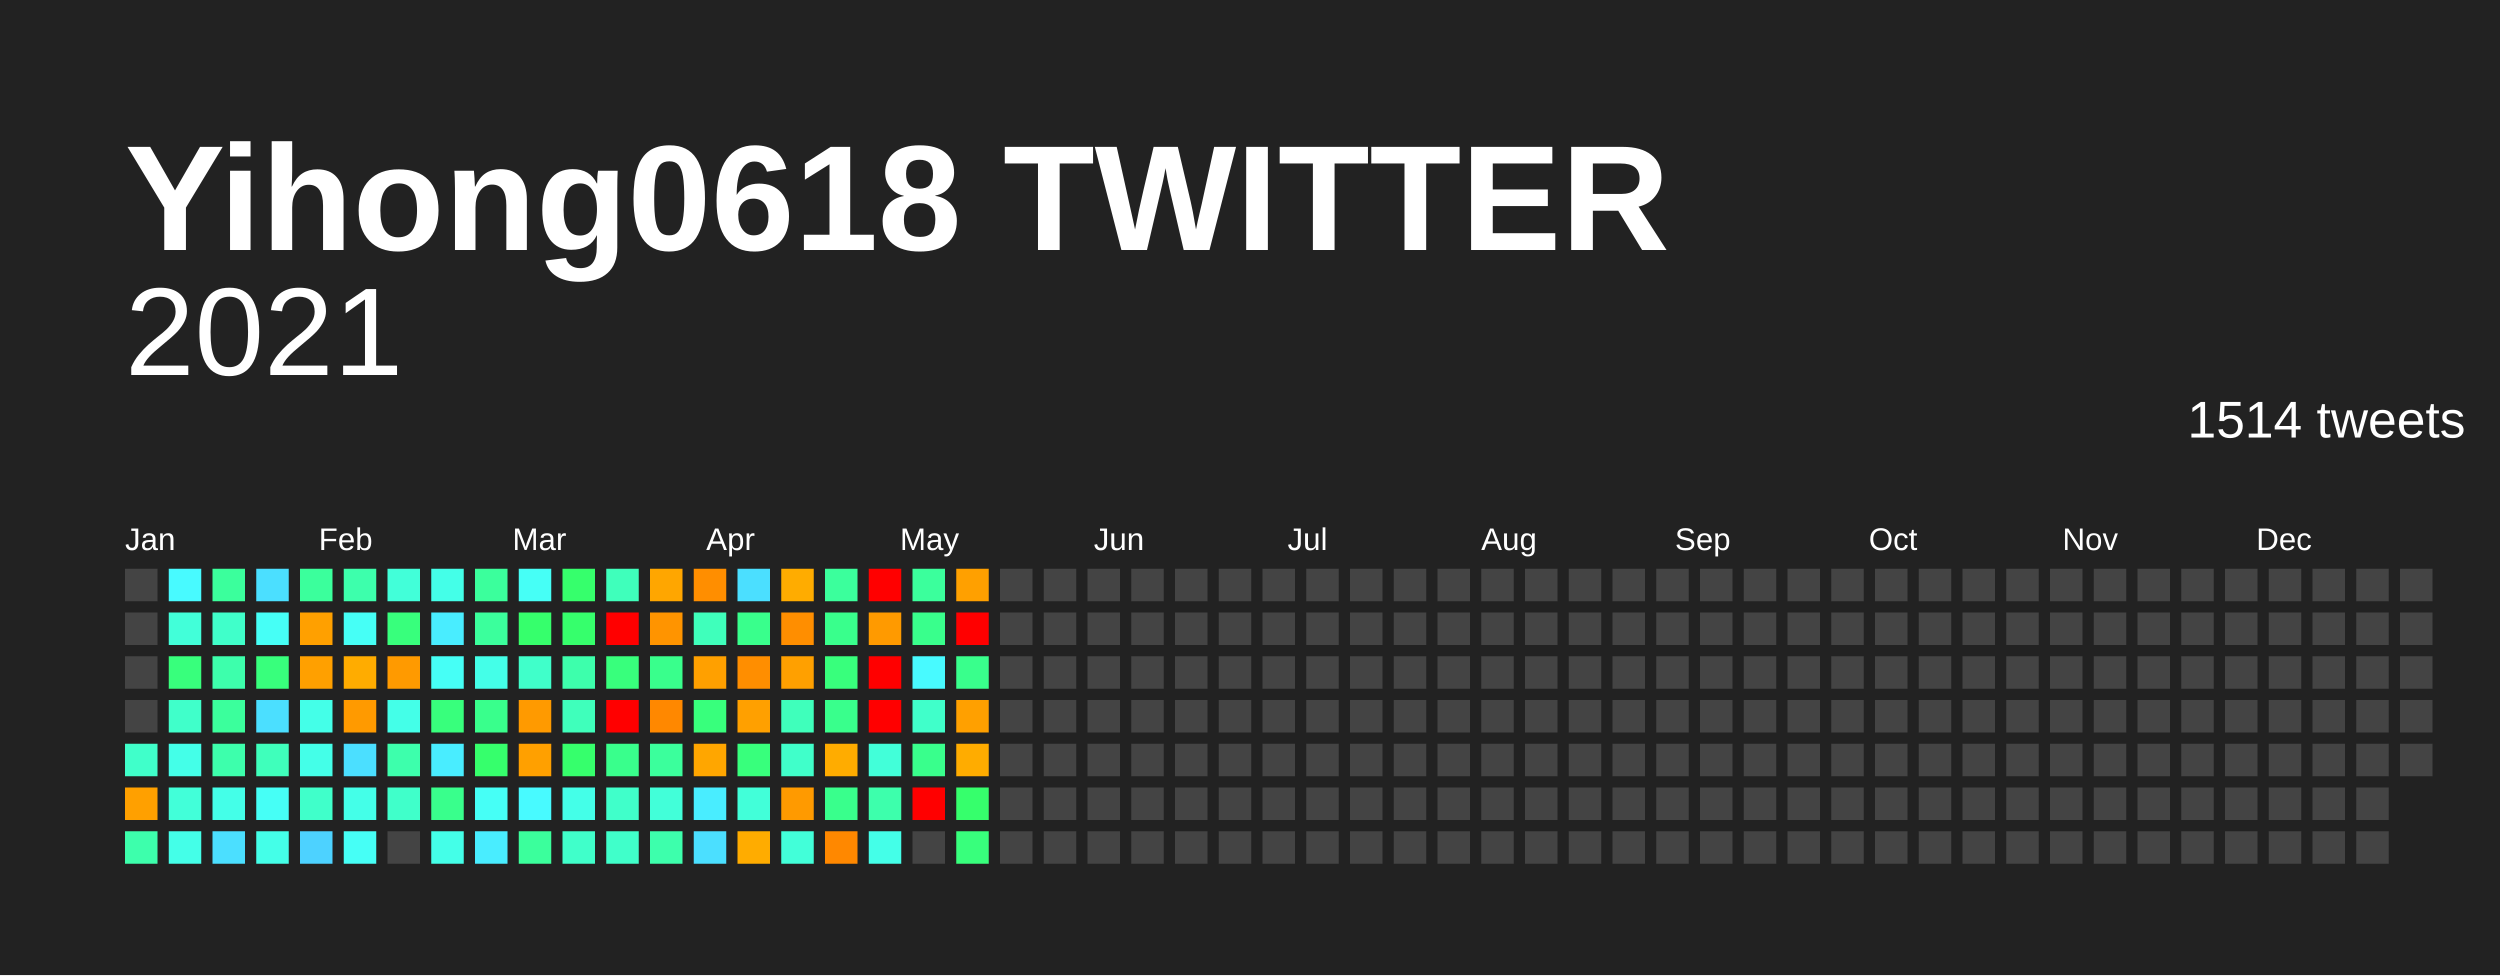
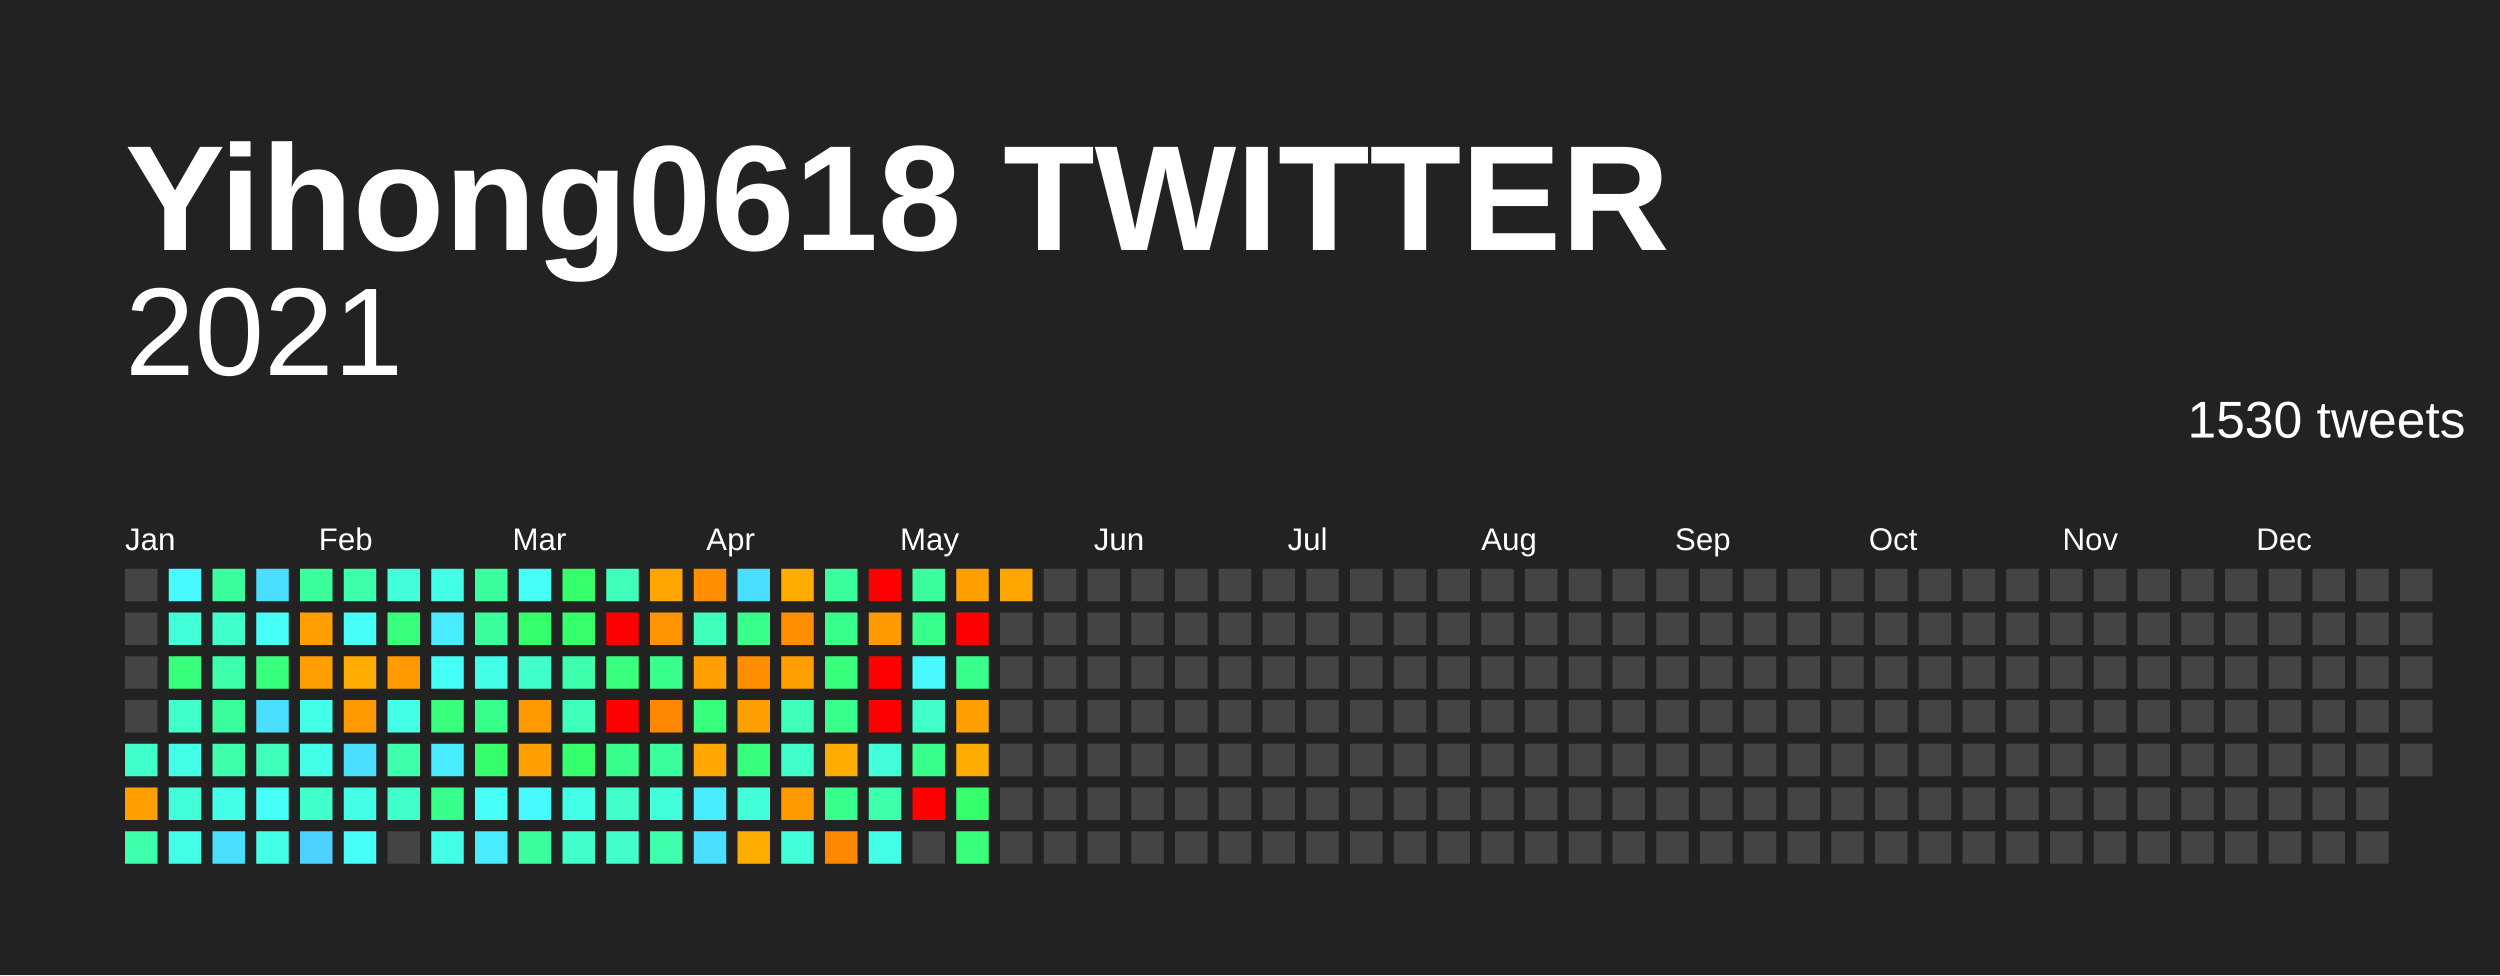
<svg xmlns="http://www.w3.org/2000/svg" baseProfile="full" height="78mm" version="1.1" viewBox="0,0,200,78" width="200mm">
  <defs />
  <rect fill="#222222" height="78" width="200" x="0" y="0" />
  <text fill="#FFFFFF" style="font-size:12px; font-family:Arial; font-weight:bold;" x="10" y="20">Yihong0618 TWITTER</text>
  <text alignment-baseline="hanging" fill="#FFFFFF" style="font-size:10.0px; font-family:Arial;" x="10" y="30">2021</text>
-   <text alignment-baseline="hanging" fill="#FFFFFF" style="font-size:4.125px; font-family:Arial;" x="175" y="35">1514 tweets</text>
+   <text alignment-baseline="hanging" fill="#FFFFFF" style="font-size:4.125px; font-family:Arial;" x="175" y="35">1530 tweets</text>
  <text fill="#FFFFFF" style="font-size:2.5px; font-family:Arial" x="10.0" y="44">Jan</text>
  <text fill="#FFFFFF" style="font-size:2.5px; font-family:Arial" x="25.5" y="44">Feb</text>
  <text fill="#FFFFFF" style="font-size:2.5px; font-family:Arial" x="41.0" y="44">Mar</text>
  <text fill="#FFFFFF" style="font-size:2.5px; font-family:Arial" x="56.5" y="44">Apr</text>
  <text fill="#FFFFFF" style="font-size:2.5px; font-family:Arial" x="72.0" y="44">May</text>
  <text fill="#FFFFFF" style="font-size:2.5px; font-family:Arial" x="87.5" y="44">Jun</text>
  <text fill="#FFFFFF" style="font-size:2.5px; font-family:Arial" x="103.0" y="44">Jul</text>
  <text fill="#FFFFFF" style="font-size:2.5px; font-family:Arial" x="118.5" y="44">Aug</text>
  <text fill="#FFFFFF" style="font-size:2.5px; font-family:Arial" x="134.0" y="44">Sep</text>
  <text fill="#FFFFFF" style="font-size:2.5px; font-family:Arial" x="149.5" y="44">Oct</text>
  <text fill="#FFFFFF" style="font-size:2.5px; font-family:Arial" x="165.0" y="44">Nov</text>
  <text fill="#FFFFFF" style="font-size:2.5px; font-family:Arial" x="180.5" y="44">Dec</text>
  <rect fill="#444444" height="2.6" width="2.6" x="10.0" y="45.5" />
  <rect fill="#444444" height="2.6" width="2.6" x="10.0" y="49.0" />
  <rect fill="#444444" height="2.6" width="2.6" x="10.0" y="52.5" />
  <rect fill="#444444" height="2.6" width="2.6" x="10.0" y="56.0" />
  <rect fill="#40ffca" height="2.6" width="2.6" x="10.0" y="59.5" />
  <rect fill="#ffa000" height="2.6" width="2.6" x="10.0" y="63.0" />
  <rect fill="#3dffac" height="2.6" width="2.6" x="10.0" y="66.5" />
  <rect fill="#48faff" height="2.6" width="2.6" x="13.5" y="45.5" />
  <rect fill="#42ffd9" height="2.6" width="2.6" x="13.5" y="49.0" />
  <rect fill="#38ff7c" height="2.6" width="2.6" x="13.5" y="52.5" />
  <rect fill="#40ffca" height="2.6" width="2.6" x="13.5" y="56.0" />
  <rect fill="#44ffe8" height="2.6" width="2.6" x="13.5" y="59.5" />
  <rect fill="#42ffd9" height="2.6" width="2.6" x="13.5" y="63.0" />
  <rect fill="#44ffe8" height="2.6" width="2.6" x="13.5" y="66.5" />
  <rect fill="#3bff9c" height="2.6" width="2.6" x="17.0" y="45.5" />
  <rect fill="#40ffca" height="2.6" width="2.6" x="17.0" y="49.0" />
  <rect fill="#3dffac" height="2.6" width="2.6" x="17.0" y="52.5" />
  <rect fill="#3bff9c" height="2.6" width="2.6" x="17.0" y="56.0" />
  <rect fill="#3dffac" height="2.6" width="2.6" x="17.0" y="59.5" />
  <rect fill="#44ffe8" height="2.6" width="2.6" x="17.0" y="63.0" />
  <rect fill="#4bdfff" height="2.6" width="2.6" x="17.0" y="66.5" />
  <rect fill="#4bdfff" height="2.6" width="2.6" x="20.5" y="45.5" />
  <rect fill="#46fff6" height="2.6" width="2.6" x="20.5" y="49.0" />
  <rect fill="#38ff7c" height="2.6" width="2.6" x="20.5" y="52.5" />
  <rect fill="#4bdfff" height="2.6" width="2.6" x="20.5" y="56.0" />
  <rect fill="#3fffbb" height="2.6" width="2.6" x="20.5" y="59.5" />
  <rect fill="#46fff6" height="2.6" width="2.6" x="20.5" y="63.0" />
  <rect fill="#44ffe8" height="2.6" width="2.6" x="20.5" y="66.5" />
  <rect fill="#3bff9c" height="2.6" width="2.6" x="24.0" y="45.5" />
  <rect fill="#ffa000" height="2.6" width="2.6" x="24.0" y="49.0" />
  <rect fill="#ffa000" height="2.6" width="2.6" x="24.0" y="52.5" />
  <rect fill="#44ffe8" height="2.6" width="2.6" x="24.0" y="56.0" />
  <rect fill="#44ffe8" height="2.6" width="2.6" x="24.0" y="59.5" />
  <rect fill="#40ffca" height="2.6" width="2.6" x="24.0" y="63.0" />
  <rect fill="#4dd2ff" height="2.6" width="2.6" x="24.0" y="66.5" />
  <rect fill="#3dffac" height="2.6" width="2.6" x="27.5" y="45.5" />
  <rect fill="#46fff6" height="2.6" width="2.6" x="27.5" y="49.0" />
  <rect fill="#ffac00" height="2.6" width="2.6" x="27.5" y="52.5" />
  <rect fill="#ff9a00" height="2.6" width="2.6" x="27.5" y="56.0" />
  <rect fill="#4bdfff" height="2.6" width="2.6" x="27.5" y="59.5" />
  <rect fill="#44ffe8" height="2.6" width="2.6" x="27.5" y="63.0" />
  <rect fill="#46fff6" height="2.6" width="2.6" x="27.5" y="66.5" />
  <rect fill="#42ffd9" height="2.6" width="2.6" x="31.0" y="45.5" />
  <rect fill="#38ff7c" height="2.6" width="2.6" x="31.0" y="49.0" />
  <rect fill="#ff9a00" height="2.6" width="2.6" x="31.0" y="52.5" />
  <rect fill="#44ffe8" height="2.6" width="2.6" x="31.0" y="56.0" />
  <rect fill="#3dffac" height="2.6" width="2.6" x="31.0" y="59.5" />
  <rect fill="#40ffca" height="2.6" width="2.6" x="31.0" y="63.0" />
  <rect fill="#444444" height="2.6" width="2.6" x="31.0" y="66.5" />
  <rect fill="#44ffe8" height="2.6" width="2.6" x="34.5" y="45.5" />
  <rect fill="#49edff" height="2.6" width="2.6" x="34.5" y="49.0" />
  <rect fill="#46fff6" height="2.6" width="2.6" x="34.5" y="52.5" />
  <rect fill="#38ff7c" height="2.6" width="2.6" x="34.5" y="56.0" />
  <rect fill="#49edff" height="2.6" width="2.6" x="34.5" y="59.5" />
  <rect fill="#39ff8c" height="2.6" width="2.6" x="34.5" y="63.0" />
  <rect fill="#44ffe8" height="2.6" width="2.6" x="34.5" y="66.5" />
  <rect fill="#3bff9c" height="2.6" width="2.6" x="38.0" y="45.5" />
  <rect fill="#3bff9c" height="2.6" width="2.6" x="38.0" y="49.0" />
  <rect fill="#44ffe8" height="2.6" width="2.6" x="38.0" y="52.5" />
  <rect fill="#39ff8c" height="2.6" width="2.6" x="38.0" y="56.0" />
  <rect fill="#36ff6c" height="2.6" width="2.6" x="38.0" y="59.5" />
  <rect fill="#46fff6" height="2.6" width="2.6" x="38.0" y="63.0" />
  <rect fill="#49edff" height="2.6" width="2.6" x="38.0" y="66.5" />
  <rect fill="#46fff6" height="2.6" width="2.6" x="41.5" y="45.5" />
  <rect fill="#36ff6c" height="2.6" width="2.6" x="41.5" y="49.0" />
  <rect fill="#40ffca" height="2.6" width="2.6" x="41.5" y="52.5" />
  <rect fill="#ff9a00" height="2.6" width="2.6" x="41.5" y="56.0" />
  <rect fill="#ffa000" height="2.6" width="2.6" x="41.5" y="59.5" />
  <rect fill="#48faff" height="2.6" width="2.6" x="41.5" y="63.0" />
  <rect fill="#3bff9c" height="2.6" width="2.6" x="41.5" y="66.5" />
  <rect fill="#36ff6c" height="2.6" width="2.6" x="45.0" y="45.5" />
  <rect fill="#36ff6c" height="2.6" width="2.6" x="45.0" y="49.0" />
  <rect fill="#3dffac" height="2.6" width="2.6" x="45.0" y="52.5" />
  <rect fill="#3fffbb" height="2.6" width="2.6" x="45.0" y="56.0" />
  <rect fill="#36ff6c" height="2.6" width="2.6" x="45.0" y="59.5" />
  <rect fill="#44ffe8" height="2.6" width="2.6" x="45.0" y="63.0" />
  <rect fill="#40ffca" height="2.6" width="2.6" x="45.0" y="66.5" />
  <rect fill="#3fffbb" height="2.6" width="2.6" x="48.5" y="45.5" />
  <rect fill="red" height="2.6" width="2.6" x="48.5" y="49.0" />
  <rect fill="#38ff7c" height="2.6" width="2.6" x="48.5" y="52.5" />
  <rect fill="red" height="2.6" width="2.6" x="48.5" y="56.0" />
  <rect fill="#39ff8c" height="2.6" width="2.6" x="48.5" y="59.5" />
  <rect fill="#40ffca" height="2.6" width="2.6" x="48.5" y="63.0" />
  <rect fill="#40ffca" height="2.6" width="2.6" x="48.5" y="66.5" />
  <rect fill="#ffa600" height="2.6" width="2.6" x="52.0" y="45.5" />
  <rect fill="#ff9400" height="2.6" width="2.6" x="52.0" y="49.0" />
  <rect fill="#39ff8c" height="2.6" width="2.6" x="52.0" y="52.5" />
  <rect fill="#ff8800" height="2.6" width="2.6" x="52.0" y="56.0" />
  <rect fill="#3bff9c" height="2.6" width="2.6" x="52.0" y="59.5" />
  <rect fill="#42ffd9" height="2.6" width="2.6" x="52.0" y="63.0" />
  <rect fill="#3dffac" height="2.6" width="2.6" x="52.0" y="66.5" />
  <rect fill="#ff8e00" height="2.6" width="2.6" x="55.5" y="45.5" />
  <rect fill="#3fffbb" height="2.6" width="2.6" x="55.5" y="49.0" />
  <rect fill="#ffa000" height="2.6" width="2.6" x="55.5" y="52.5" />
  <rect fill="#38ff7c" height="2.6" width="2.6" x="55.5" y="56.0" />
  <rect fill="#ffa600" height="2.6" width="2.6" x="55.5" y="59.5" />
  <rect fill="#49edff" height="2.6" width="2.6" x="55.5" y="63.0" />
  <rect fill="#4bdfff" height="2.6" width="2.6" x="55.5" y="66.5" />
  <rect fill="#4bdfff" height="2.6" width="2.6" x="59.0" y="45.5" />
  <rect fill="#39ff8c" height="2.6" width="2.6" x="59.0" y="49.0" />
  <rect fill="#ff8e00" height="2.6" width="2.6" x="59.0" y="52.5" />
  <rect fill="#ffa000" height="2.6" width="2.6" x="59.0" y="56.0" />
  <rect fill="#38ff7c" height="2.6" width="2.6" x="59.0" y="59.5" />
  <rect fill="#42ffd9" height="2.6" width="2.6" x="59.0" y="63.0" />
  <rect fill="#ffac00" height="2.6" width="2.6" x="59.0" y="66.5" />
  <rect fill="#ffac00" height="2.6" width="2.6" x="62.5" y="45.5" />
  <rect fill="#ff8e00" height="2.6" width="2.6" x="62.5" y="49.0" />
  <rect fill="#ffa000" height="2.6" width="2.6" x="62.5" y="52.5" />
  <rect fill="#3fffbb" height="2.6" width="2.6" x="62.5" y="56.0" />
  <rect fill="#40ffca" height="2.6" width="2.6" x="62.5" y="59.5" />
  <rect fill="#ff9a00" height="2.6" width="2.6" x="62.5" y="63.0" />
  <rect fill="#42ffd9" height="2.6" width="2.6" x="62.5" y="66.5" />
  <rect fill="#3bff9c" height="2.6" width="2.6" x="66.0" y="45.5" />
  <rect fill="#39ff8c" height="2.6" width="2.6" x="66.0" y="49.0" />
  <rect fill="#38ff7c" height="2.6" width="2.6" x="66.0" y="52.5" />
  <rect fill="#39ff8c" height="2.6" width="2.6" x="66.0" y="56.0" />
  <rect fill="#ffac00" height="2.6" width="2.6" x="66.0" y="59.5" />
  <rect fill="#39ff8c" height="2.6" width="2.6" x="66.0" y="63.0" />
  <rect fill="#ff8800" height="2.6" width="2.6" x="66.0" y="66.5" />
  <rect fill="red" height="2.6" width="2.6" x="69.5" y="45.5" />
  <rect fill="#ff9a00" height="2.6" width="2.6" x="69.5" y="49.0" />
  <rect fill="red" height="2.6" width="2.6" x="69.5" y="52.5" />
  <rect fill="red" height="2.6" width="2.6" x="69.5" y="56.0" />
  <rect fill="#42ffd9" height="2.6" width="2.6" x="69.5" y="59.5" />
  <rect fill="#3dffac" height="2.6" width="2.6" x="69.5" y="63.0" />
  <rect fill="#44ffe8" height="2.6" width="2.6" x="69.5" y="66.5" />
  <rect fill="#3bff9c" height="2.6" width="2.6" x="73.0" y="45.5" />
  <rect fill="#39ff8c" height="2.6" width="2.6" x="73.0" y="49.0" />
  <rect fill="#48faff" height="2.6" width="2.6" x="73.0" y="52.5" />
  <rect fill="#40ffca" height="2.6" width="2.6" x="73.0" y="56.0" />
  <rect fill="#39ff8c" height="2.6" width="2.6" x="73.0" y="59.5" />
  <rect fill="red" height="2.6" width="2.6" x="73.0" y="63.0" />
  <rect fill="#444444" height="2.6" width="2.6" x="73.0" y="66.5" />
  <rect fill="#ffa000" height="2.6" width="2.6" x="76.5" y="45.5" />
  <rect fill="red" height="2.6" width="2.6" x="76.5" y="49.0" />
  <rect fill="#39ff8c" height="2.6" width="2.6" x="76.5" y="52.5" />
  <rect fill="#ffa000" height="2.6" width="2.6" x="76.5" y="56.0" />
  <rect fill="#ffac00" height="2.6" width="2.6" x="76.5" y="59.5" />
  <rect fill="#36ff6c" height="2.6" width="2.6" x="76.5" y="63.0" />
  <rect fill="#38ff7c" height="2.6" width="2.6" x="76.5" y="66.5" />
-   <rect fill="#444444" height="2.6" width="2.6" x="80.0" y="45.5" />
+   <rect fill="#ffa600" height="2.6" width="2.6" x="80.0" y="45.5" />
  <rect fill="#444444" height="2.6" width="2.6" x="80.0" y="49.0" />
  <rect fill="#444444" height="2.6" width="2.6" x="80.0" y="52.5" />
  <rect fill="#444444" height="2.6" width="2.6" x="80.0" y="56.0" />
  <rect fill="#444444" height="2.6" width="2.6" x="80.0" y="59.5" />
  <rect fill="#444444" height="2.6" width="2.6" x="80.0" y="63.0" />
  <rect fill="#444444" height="2.6" width="2.6" x="80.0" y="66.5" />
  <rect fill="#444444" height="2.6" width="2.6" x="83.5" y="45.5" />
  <rect fill="#444444" height="2.6" width="2.6" x="83.5" y="49.0" />
  <rect fill="#444444" height="2.6" width="2.6" x="83.5" y="52.5" />
  <rect fill="#444444" height="2.6" width="2.6" x="83.5" y="56.0" />
  <rect fill="#444444" height="2.6" width="2.6" x="83.5" y="59.5" />
  <rect fill="#444444" height="2.6" width="2.6" x="83.5" y="63.0" />
  <rect fill="#444444" height="2.6" width="2.6" x="83.5" y="66.5" />
  <rect fill="#444444" height="2.6" width="2.6" x="87.0" y="45.5" />
  <rect fill="#444444" height="2.6" width="2.6" x="87.0" y="49.0" />
  <rect fill="#444444" height="2.6" width="2.6" x="87.0" y="52.5" />
  <rect fill="#444444" height="2.6" width="2.6" x="87.0" y="56.0" />
  <rect fill="#444444" height="2.6" width="2.6" x="87.0" y="59.5" />
  <rect fill="#444444" height="2.6" width="2.6" x="87.0" y="63.0" />
  <rect fill="#444444" height="2.6" width="2.6" x="87.0" y="66.5" />
  <rect fill="#444444" height="2.6" width="2.6" x="90.5" y="45.5" />
  <rect fill="#444444" height="2.6" width="2.6" x="90.5" y="49.0" />
  <rect fill="#444444" height="2.6" width="2.6" x="90.5" y="52.5" />
  <rect fill="#444444" height="2.6" width="2.6" x="90.5" y="56.0" />
  <rect fill="#444444" height="2.6" width="2.6" x="90.5" y="59.5" />
  <rect fill="#444444" height="2.6" width="2.6" x="90.5" y="63.0" />
  <rect fill="#444444" height="2.6" width="2.6" x="90.5" y="66.5" />
  <rect fill="#444444" height="2.6" width="2.6" x="94.0" y="45.5" />
  <rect fill="#444444" height="2.6" width="2.6" x="94.0" y="49.0" />
  <rect fill="#444444" height="2.6" width="2.6" x="94.0" y="52.5" />
  <rect fill="#444444" height="2.6" width="2.6" x="94.0" y="56.0" />
  <rect fill="#444444" height="2.6" width="2.6" x="94.0" y="59.5" />
  <rect fill="#444444" height="2.6" width="2.6" x="94.0" y="63.0" />
  <rect fill="#444444" height="2.6" width="2.6" x="94.0" y="66.5" />
  <rect fill="#444444" height="2.6" width="2.6" x="97.5" y="45.5" />
  <rect fill="#444444" height="2.6" width="2.6" x="97.5" y="49.0" />
  <rect fill="#444444" height="2.6" width="2.6" x="97.5" y="52.5" />
  <rect fill="#444444" height="2.6" width="2.6" x="97.5" y="56.0" />
  <rect fill="#444444" height="2.6" width="2.6" x="97.5" y="59.5" />
  <rect fill="#444444" height="2.6" width="2.6" x="97.5" y="63.0" />
  <rect fill="#444444" height="2.6" width="2.6" x="97.5" y="66.5" />
  <rect fill="#444444" height="2.6" width="2.6" x="101.0" y="45.5" />
  <rect fill="#444444" height="2.6" width="2.6" x="101.0" y="49.0" />
  <rect fill="#444444" height="2.6" width="2.6" x="101.0" y="52.5" />
  <rect fill="#444444" height="2.6" width="2.6" x="101.0" y="56.0" />
  <rect fill="#444444" height="2.6" width="2.6" x="101.0" y="59.5" />
  <rect fill="#444444" height="2.6" width="2.6" x="101.0" y="63.0" />
  <rect fill="#444444" height="2.6" width="2.6" x="101.0" y="66.5" />
  <rect fill="#444444" height="2.6" width="2.6" x="104.5" y="45.5" />
  <rect fill="#444444" height="2.6" width="2.6" x="104.5" y="49.0" />
  <rect fill="#444444" height="2.6" width="2.6" x="104.5" y="52.5" />
  <rect fill="#444444" height="2.6" width="2.6" x="104.5" y="56.0" />
  <rect fill="#444444" height="2.6" width="2.6" x="104.5" y="59.5" />
  <rect fill="#444444" height="2.6" width="2.6" x="104.5" y="63.0" />
  <rect fill="#444444" height="2.6" width="2.6" x="104.5" y="66.5" />
  <rect fill="#444444" height="2.6" width="2.6" x="108.0" y="45.5" />
  <rect fill="#444444" height="2.6" width="2.6" x="108.0" y="49.0" />
  <rect fill="#444444" height="2.6" width="2.6" x="108.0" y="52.5" />
  <rect fill="#444444" height="2.6" width="2.6" x="108.0" y="56.0" />
  <rect fill="#444444" height="2.6" width="2.6" x="108.0" y="59.5" />
  <rect fill="#444444" height="2.6" width="2.6" x="108.0" y="63.0" />
  <rect fill="#444444" height="2.6" width="2.6" x="108.0" y="66.5" />
  <rect fill="#444444" height="2.6" width="2.6" x="111.5" y="45.5" />
  <rect fill="#444444" height="2.6" width="2.6" x="111.5" y="49.0" />
  <rect fill="#444444" height="2.6" width="2.6" x="111.5" y="52.5" />
  <rect fill="#444444" height="2.6" width="2.6" x="111.5" y="56.0" />
  <rect fill="#444444" height="2.6" width="2.6" x="111.5" y="59.5" />
  <rect fill="#444444" height="2.6" width="2.6" x="111.5" y="63.0" />
  <rect fill="#444444" height="2.6" width="2.6" x="111.5" y="66.5" />
  <rect fill="#444444" height="2.6" width="2.6" x="115.0" y="45.5" />
  <rect fill="#444444" height="2.6" width="2.6" x="115.0" y="49.0" />
  <rect fill="#444444" height="2.6" width="2.6" x="115.0" y="52.5" />
  <rect fill="#444444" height="2.6" width="2.6" x="115.0" y="56.0" />
  <rect fill="#444444" height="2.6" width="2.6" x="115.0" y="59.5" />
  <rect fill="#444444" height="2.6" width="2.6" x="115.0" y="63.0" />
  <rect fill="#444444" height="2.6" width="2.6" x="115.0" y="66.5" />
  <rect fill="#444444" height="2.6" width="2.6" x="118.5" y="45.5" />
  <rect fill="#444444" height="2.6" width="2.6" x="118.5" y="49.0" />
  <rect fill="#444444" height="2.6" width="2.6" x="118.5" y="52.5" />
  <rect fill="#444444" height="2.6" width="2.6" x="118.5" y="56.0" />
  <rect fill="#444444" height="2.6" width="2.6" x="118.5" y="59.5" />
  <rect fill="#444444" height="2.6" width="2.6" x="118.5" y="63.0" />
  <rect fill="#444444" height="2.6" width="2.6" x="118.5" y="66.5" />
  <rect fill="#444444" height="2.6" width="2.6" x="122.0" y="45.5" />
  <rect fill="#444444" height="2.6" width="2.6" x="122.0" y="49.0" />
  <rect fill="#444444" height="2.6" width="2.6" x="122.0" y="52.5" />
  <rect fill="#444444" height="2.6" width="2.6" x="122.0" y="56.0" />
  <rect fill="#444444" height="2.6" width="2.6" x="122.0" y="59.5" />
  <rect fill="#444444" height="2.6" width="2.6" x="122.0" y="63.0" />
  <rect fill="#444444" height="2.6" width="2.6" x="122.0" y="66.5" />
  <rect fill="#444444" height="2.6" width="2.6" x="125.5" y="45.5" />
  <rect fill="#444444" height="2.6" width="2.6" x="125.5" y="49.0" />
  <rect fill="#444444" height="2.6" width="2.6" x="125.5" y="52.5" />
  <rect fill="#444444" height="2.6" width="2.6" x="125.5" y="56.0" />
  <rect fill="#444444" height="2.6" width="2.6" x="125.5" y="59.5" />
  <rect fill="#444444" height="2.6" width="2.6" x="125.5" y="63.0" />
  <rect fill="#444444" height="2.6" width="2.6" x="125.5" y="66.5" />
  <rect fill="#444444" height="2.6" width="2.6" x="129.0" y="45.5" />
  <rect fill="#444444" height="2.6" width="2.6" x="129.0" y="49.0" />
  <rect fill="#444444" height="2.6" width="2.6" x="129.0" y="52.5" />
  <rect fill="#444444" height="2.6" width="2.6" x="129.0" y="56.0" />
  <rect fill="#444444" height="2.6" width="2.6" x="129.0" y="59.5" />
  <rect fill="#444444" height="2.6" width="2.6" x="129.0" y="63.0" />
  <rect fill="#444444" height="2.6" width="2.6" x="129.0" y="66.5" />
  <rect fill="#444444" height="2.6" width="2.6" x="132.5" y="45.5" />
  <rect fill="#444444" height="2.6" width="2.6" x="132.5" y="49.0" />
  <rect fill="#444444" height="2.6" width="2.6" x="132.5" y="52.5" />
  <rect fill="#444444" height="2.6" width="2.6" x="132.5" y="56.0" />
  <rect fill="#444444" height="2.6" width="2.6" x="132.5" y="59.5" />
  <rect fill="#444444" height="2.6" width="2.6" x="132.5" y="63.0" />
  <rect fill="#444444" height="2.6" width="2.6" x="132.5" y="66.5" />
  <rect fill="#444444" height="2.6" width="2.6" x="136.0" y="45.5" />
  <rect fill="#444444" height="2.6" width="2.6" x="136.0" y="49.0" />
  <rect fill="#444444" height="2.6" width="2.6" x="136.0" y="52.5" />
  <rect fill="#444444" height="2.6" width="2.6" x="136.0" y="56.0" />
  <rect fill="#444444" height="2.6" width="2.6" x="136.0" y="59.5" />
  <rect fill="#444444" height="2.6" width="2.6" x="136.0" y="63.0" />
  <rect fill="#444444" height="2.6" width="2.6" x="136.0" y="66.5" />
  <rect fill="#444444" height="2.6" width="2.6" x="139.5" y="45.5" />
  <rect fill="#444444" height="2.6" width="2.6" x="139.5" y="49.0" />
  <rect fill="#444444" height="2.6" width="2.6" x="139.5" y="52.5" />
  <rect fill="#444444" height="2.6" width="2.6" x="139.5" y="56.0" />
  <rect fill="#444444" height="2.6" width="2.6" x="139.5" y="59.5" />
  <rect fill="#444444" height="2.6" width="2.6" x="139.5" y="63.0" />
  <rect fill="#444444" height="2.6" width="2.6" x="139.5" y="66.5" />
  <rect fill="#444444" height="2.6" width="2.6" x="143.0" y="45.5" />
  <rect fill="#444444" height="2.6" width="2.6" x="143.0" y="49.0" />
  <rect fill="#444444" height="2.6" width="2.6" x="143.0" y="52.5" />
  <rect fill="#444444" height="2.6" width="2.6" x="143.0" y="56.0" />
  <rect fill="#444444" height="2.6" width="2.6" x="143.0" y="59.5" />
  <rect fill="#444444" height="2.6" width="2.6" x="143.0" y="63.0" />
  <rect fill="#444444" height="2.6" width="2.6" x="143.0" y="66.5" />
  <rect fill="#444444" height="2.6" width="2.6" x="146.5" y="45.5" />
  <rect fill="#444444" height="2.6" width="2.6" x="146.5" y="49.0" />
  <rect fill="#444444" height="2.6" width="2.6" x="146.5" y="52.5" />
  <rect fill="#444444" height="2.6" width="2.6" x="146.5" y="56.0" />
  <rect fill="#444444" height="2.6" width="2.6" x="146.5" y="59.5" />
  <rect fill="#444444" height="2.6" width="2.6" x="146.5" y="63.0" />
  <rect fill="#444444" height="2.6" width="2.6" x="146.5" y="66.5" />
  <rect fill="#444444" height="2.6" width="2.6" x="150.0" y="45.5" />
  <rect fill="#444444" height="2.6" width="2.6" x="150.0" y="49.0" />
  <rect fill="#444444" height="2.6" width="2.6" x="150.0" y="52.5" />
  <rect fill="#444444" height="2.6" width="2.6" x="150.0" y="56.0" />
  <rect fill="#444444" height="2.6" width="2.6" x="150.0" y="59.5" />
  <rect fill="#444444" height="2.6" width="2.6" x="150.0" y="63.0" />
  <rect fill="#444444" height="2.6" width="2.6" x="150.0" y="66.5" />
  <rect fill="#444444" height="2.6" width="2.6" x="153.5" y="45.5" />
  <rect fill="#444444" height="2.6" width="2.6" x="153.5" y="49.0" />
  <rect fill="#444444" height="2.6" width="2.6" x="153.5" y="52.5" />
  <rect fill="#444444" height="2.6" width="2.6" x="153.5" y="56.0" />
  <rect fill="#444444" height="2.6" width="2.6" x="153.5" y="59.5" />
  <rect fill="#444444" height="2.6" width="2.6" x="153.5" y="63.0" />
  <rect fill="#444444" height="2.6" width="2.6" x="153.5" y="66.5" />
  <rect fill="#444444" height="2.6" width="2.6" x="157.0" y="45.5" />
  <rect fill="#444444" height="2.6" width="2.6" x="157.0" y="49.0" />
  <rect fill="#444444" height="2.6" width="2.6" x="157.0" y="52.5" />
  <rect fill="#444444" height="2.6" width="2.6" x="157.0" y="56.0" />
  <rect fill="#444444" height="2.6" width="2.6" x="157.0" y="59.5" />
  <rect fill="#444444" height="2.6" width="2.6" x="157.0" y="63.0" />
  <rect fill="#444444" height="2.6" width="2.6" x="157.0" y="66.5" />
  <rect fill="#444444" height="2.6" width="2.6" x="160.5" y="45.5" />
  <rect fill="#444444" height="2.6" width="2.6" x="160.5" y="49.0" />
  <rect fill="#444444" height="2.6" width="2.6" x="160.5" y="52.5" />
  <rect fill="#444444" height="2.6" width="2.6" x="160.5" y="56.0" />
  <rect fill="#444444" height="2.6" width="2.6" x="160.5" y="59.5" />
  <rect fill="#444444" height="2.6" width="2.6" x="160.5" y="63.0" />
  <rect fill="#444444" height="2.6" width="2.6" x="160.5" y="66.5" />
  <rect fill="#444444" height="2.6" width="2.6" x="164.0" y="45.5" />
  <rect fill="#444444" height="2.6" width="2.6" x="164.0" y="49.0" />
  <rect fill="#444444" height="2.6" width="2.6" x="164.0" y="52.5" />
  <rect fill="#444444" height="2.6" width="2.6" x="164.0" y="56.0" />
  <rect fill="#444444" height="2.6" width="2.6" x="164.0" y="59.5" />
  <rect fill="#444444" height="2.6" width="2.6" x="164.0" y="63.0" />
  <rect fill="#444444" height="2.6" width="2.6" x="164.0" y="66.5" />
  <rect fill="#444444" height="2.6" width="2.6" x="167.5" y="45.5" />
  <rect fill="#444444" height="2.6" width="2.6" x="167.5" y="49.0" />
  <rect fill="#444444" height="2.6" width="2.6" x="167.5" y="52.5" />
  <rect fill="#444444" height="2.6" width="2.6" x="167.5" y="56.0" />
  <rect fill="#444444" height="2.6" width="2.6" x="167.5" y="59.5" />
  <rect fill="#444444" height="2.6" width="2.6" x="167.5" y="63.0" />
  <rect fill="#444444" height="2.6" width="2.6" x="167.5" y="66.5" />
  <rect fill="#444444" height="2.6" width="2.6" x="171.0" y="45.5" />
  <rect fill="#444444" height="2.6" width="2.6" x="171.0" y="49.0" />
  <rect fill="#444444" height="2.6" width="2.6" x="171.0" y="52.5" />
  <rect fill="#444444" height="2.6" width="2.6" x="171.0" y="56.0" />
  <rect fill="#444444" height="2.6" width="2.6" x="171.0" y="59.5" />
  <rect fill="#444444" height="2.6" width="2.6" x="171.0" y="63.0" />
  <rect fill="#444444" height="2.6" width="2.6" x="171.0" y="66.5" />
  <rect fill="#444444" height="2.6" width="2.6" x="174.5" y="45.5" />
  <rect fill="#444444" height="2.6" width="2.6" x="174.5" y="49.0" />
  <rect fill="#444444" height="2.6" width="2.6" x="174.5" y="52.5" />
  <rect fill="#444444" height="2.6" width="2.6" x="174.5" y="56.0" />
  <rect fill="#444444" height="2.6" width="2.6" x="174.5" y="59.5" />
  <rect fill="#444444" height="2.6" width="2.6" x="174.5" y="63.0" />
  <rect fill="#444444" height="2.6" width="2.6" x="174.5" y="66.5" />
  <rect fill="#444444" height="2.6" width="2.6" x="178.0" y="45.5" />
  <rect fill="#444444" height="2.6" width="2.6" x="178.0" y="49.0" />
  <rect fill="#444444" height="2.6" width="2.6" x="178.0" y="52.5" />
  <rect fill="#444444" height="2.6" width="2.6" x="178.0" y="56.0" />
  <rect fill="#444444" height="2.6" width="2.6" x="178.0" y="59.5" />
  <rect fill="#444444" height="2.6" width="2.6" x="178.0" y="63.0" />
  <rect fill="#444444" height="2.6" width="2.6" x="178.0" y="66.5" />
  <rect fill="#444444" height="2.6" width="2.6" x="181.5" y="45.5" />
  <rect fill="#444444" height="2.6" width="2.6" x="181.5" y="49.0" />
  <rect fill="#444444" height="2.6" width="2.6" x="181.5" y="52.5" />
  <rect fill="#444444" height="2.6" width="2.6" x="181.5" y="56.0" />
  <rect fill="#444444" height="2.6" width="2.6" x="181.5" y="59.5" />
  <rect fill="#444444" height="2.6" width="2.6" x="181.5" y="63.0" />
  <rect fill="#444444" height="2.6" width="2.6" x="181.5" y="66.5" />
  <rect fill="#444444" height="2.6" width="2.6" x="185.0" y="45.5" />
  <rect fill="#444444" height="2.6" width="2.6" x="185.0" y="49.0" />
  <rect fill="#444444" height="2.6" width="2.6" x="185.0" y="52.5" />
  <rect fill="#444444" height="2.6" width="2.6" x="185.0" y="56.0" />
  <rect fill="#444444" height="2.6" width="2.6" x="185.0" y="59.5" />
  <rect fill="#444444" height="2.6" width="2.6" x="185.0" y="63.0" />
  <rect fill="#444444" height="2.6" width="2.6" x="185.0" y="66.5" />
  <rect fill="#444444" height="2.6" width="2.6" x="188.5" y="45.5" />
  <rect fill="#444444" height="2.6" width="2.6" x="188.5" y="49.0" />
  <rect fill="#444444" height="2.6" width="2.6" x="188.5" y="52.5" />
  <rect fill="#444444" height="2.6" width="2.6" x="188.5" y="56.0" />
  <rect fill="#444444" height="2.6" width="2.6" x="188.5" y="59.5" />
  <rect fill="#444444" height="2.6" width="2.6" x="188.5" y="63.0" />
  <rect fill="#444444" height="2.6" width="2.6" x="188.5" y="66.5" />
  <rect fill="#444444" height="2.6" width="2.6" x="192.0" y="45.5" />
  <rect fill="#444444" height="2.6" width="2.6" x="192.0" y="49.0" />
  <rect fill="#444444" height="2.6" width="2.6" x="192.0" y="52.5" />
  <rect fill="#444444" height="2.6" width="2.6" x="192.0" y="56.0" />
  <rect fill="#444444" height="2.6" width="2.6" x="192.0" y="59.5" />
</svg>
